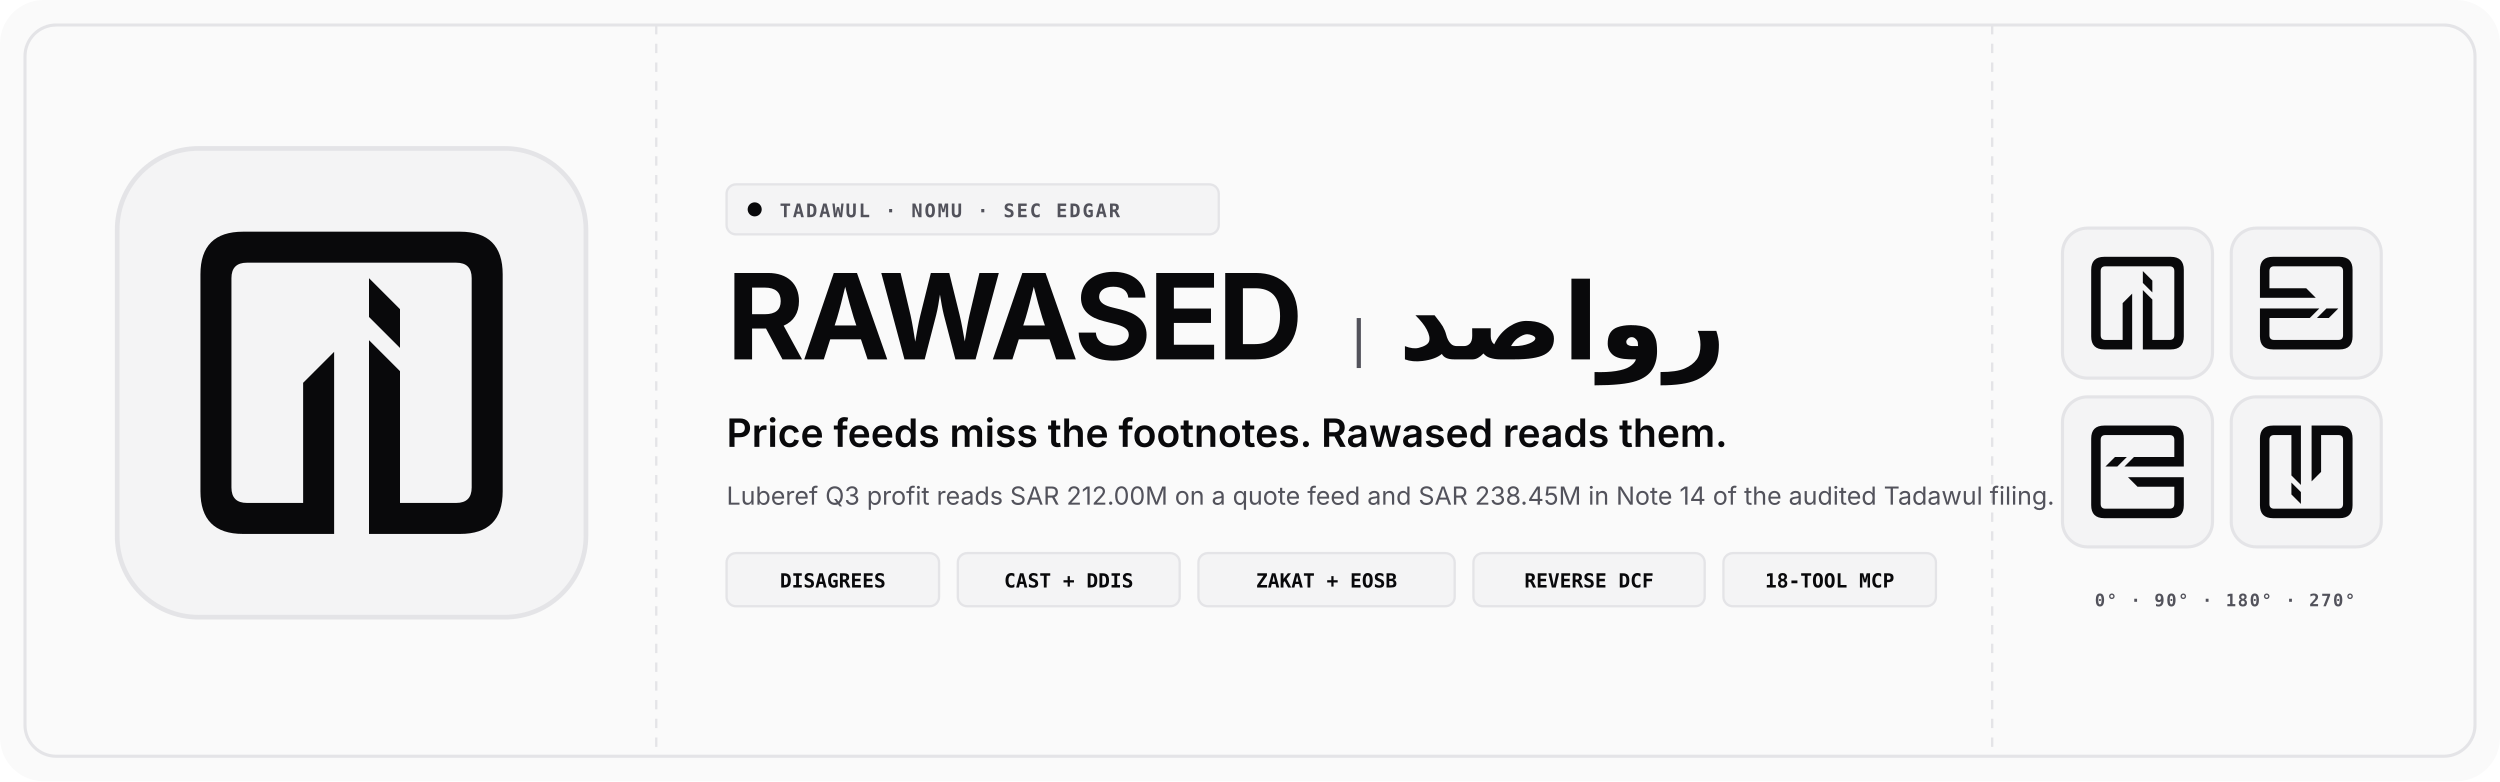
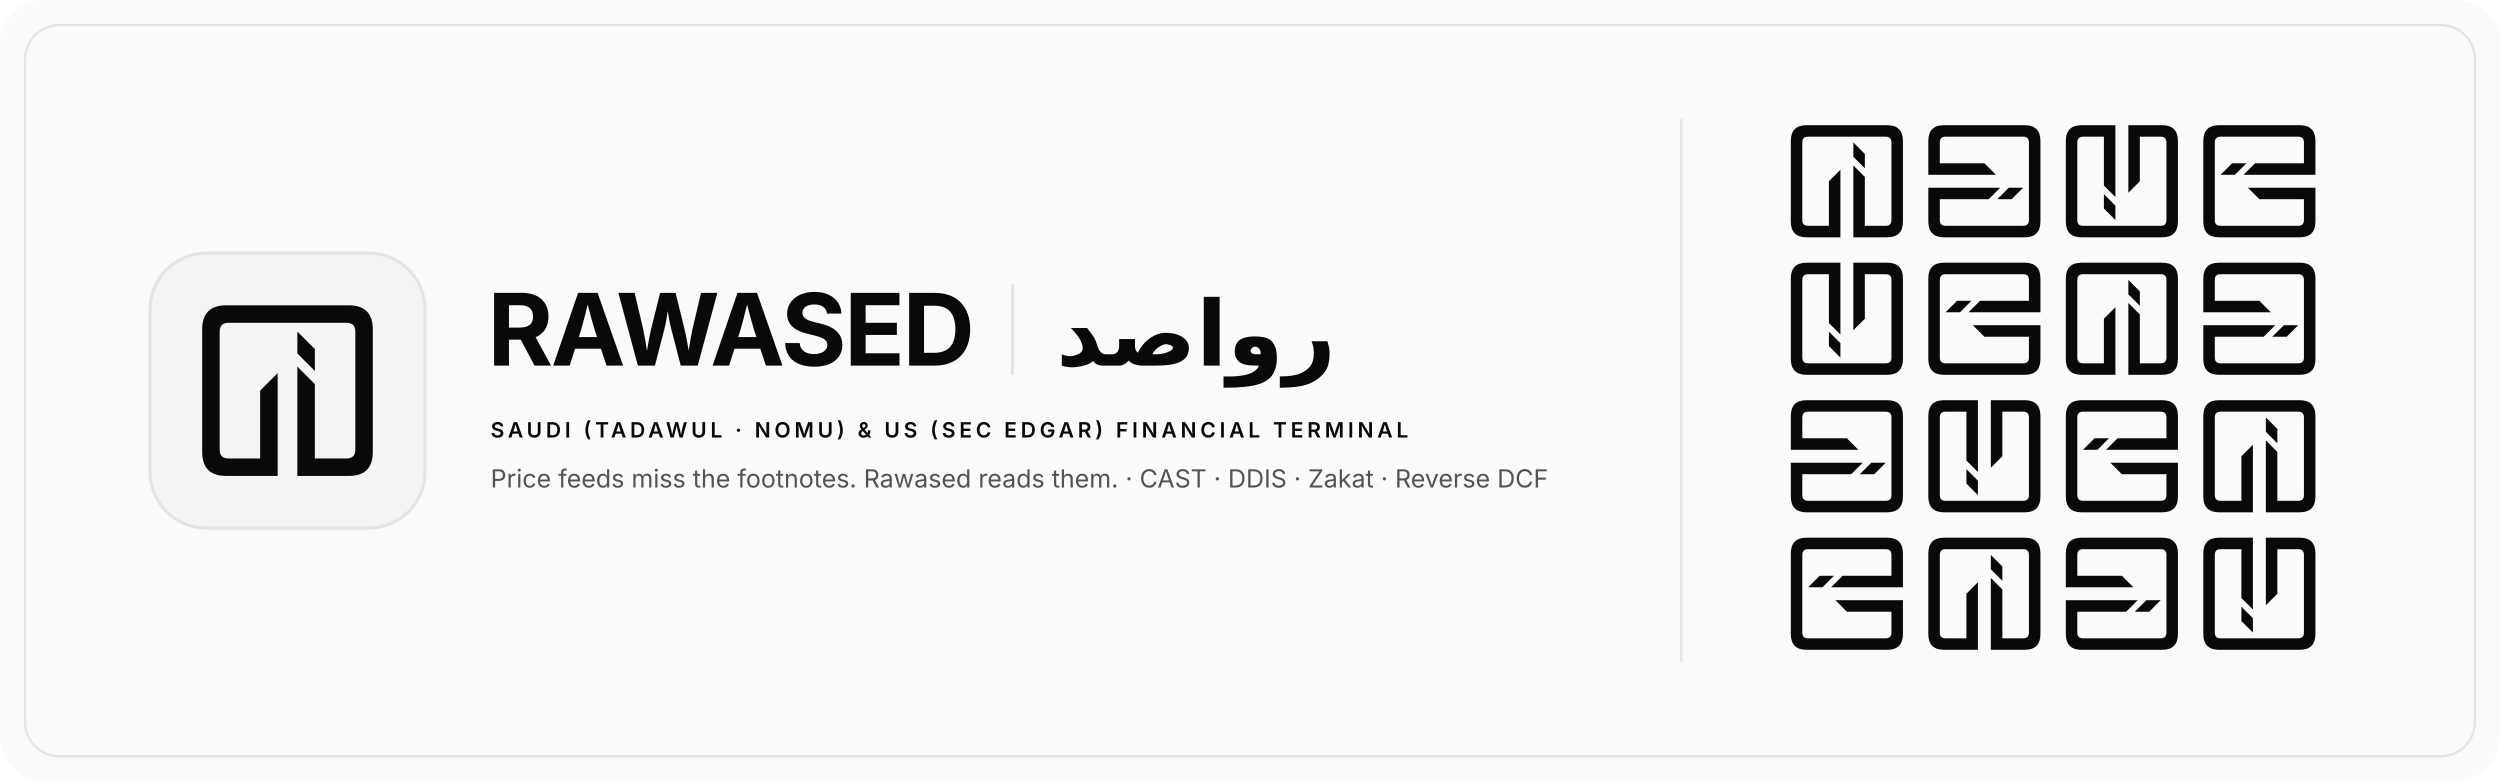
<svg xmlns="http://www.w3.org/2000/svg" viewBox="0 0 1600 500" width="1600" height="500">
  <rect width="1600" height="500" rx="28" fill="#FAFAFA" />
-   <rect x="16" y="16" width="1568" height="468" rx="20" fill="none" stroke="#E4E4E7" stroke-width="2" />
-   <line x1="420" y1="16" x2="420" y2="484" stroke="#E4E4E7" stroke-width="1.5" stroke-dasharray="6 6" />
-   <line x1="1275" y1="16" x2="1275" y2="484" stroke="#E4E4E7" stroke-width="1.5" stroke-dasharray="6 6" />
-   <g transform="translate(75, 95)">
-     <rect width="300" height="300" rx="52" fill="#F4F4F5" stroke="#E4E4E7" stroke-width="3" />
-     <svg x="26" y="26" width="248" height="248" viewBox="0 0 100 100">
+   <rect x="16" y="16" width="1568" height="468" rx="22" fill="none" stroke="#E4E4E7" stroke-width="1.5" />
+   <g transform="translate(96, 162)">
+     <rect width="176" height="176" rx="36" fill="#F4F4F5" stroke="#E4E4E7" stroke-width="2" />
+     <svg x="18" y="18" width="140" height="140" viewBox="0 0 100 100">
      <path d="M 37.5 50 L 45.5 42 V 89 H 22 Q 11 89 11 78 V 22 Q 11 11 22 11 H 78 Q 89 11 89 22 V 78 Q 89 89 78 89 H 54.5 V 39 L 62.5 47 V 81 H 77 Q 81 81 81 77 V 23 Q 81 19 77 19 H 23 Q 19 19 19 23 V 77 Q 19 81 23 81 H 37.5 Z" fill="#09090B" />
      <polygon points="54.5,23 62.5,31 62.5,41 54.5,33" fill="#09090B" />
    </svg>
  </g>
-   <g transform="translate(465, 118)">
-     <rect x="0" y="0" width="315" height="32" rx="6" fill="#F4F4F5" stroke="#E4E4E7" stroke-width="1.5" />
-     <circle cx="18" cy="16" r="4.5" fill="#09090B" />
-     <text x="34" y="21" fill="#52525B" font-family="IBM Plex Mono, monospace" font-size="12" font-weight="600" letter-spacing="1.2">TADAWUL · NOMU · SEC EDGAR</text>
-     <text x="0" y="112" fill="#09090B" font-family="IBM Plex Sans, -apple-system, sans-serif" font-size="76" font-weight="700" letter-spacing="-2">RAWASED</text>
-     <text x="395" y="110" fill="#52525B" font-family="IBM Plex Mono, monospace" font-size="32" font-weight="400">|</text>
-     <text x="430" y="112" fill="#09090B" font-family="IBM Plex Sans Arabic, Geeza Pro, sans-serif" font-size="68" font-weight="700">رواصد</text>
-     <text x="0" y="168" fill="#09090B" font-family="IBM Plex Sans, -apple-system, sans-serif" font-size="25" font-weight="600">Price feeds miss the footnotes. Rawased reads them.</text>
-     <text x="0" y="205" fill="#52525B" font-family="IBM Plex Sans, -apple-system, sans-serif" font-size="16" font-weight="400">Luberef Q3 profit reads SAR 212.00M on a quote feed and SAR 238.45M in Note 14 of the audited Tadawul filing.</text>
-     <g transform="translate(0, 236)">
-       <rect x="0" y="0" width="136" height="34" rx="6" fill="#F4F4F5" stroke="#E4E4E7" stroke-width="1.5" />
-       <text x="68" y="22" fill="#09090B" font-family="IBM Plex Mono, monospace" font-size="12.5" font-weight="600" text-anchor="middle">DISAGREES</text>
-       <rect x="148" y="0" width="142" height="34" rx="6" fill="#F4F4F5" stroke="#E4E4E7" stroke-width="1.5" />
-       <text x="219" y="22" fill="#09090B" font-family="IBM Plex Mono, monospace" font-size="12.5" font-weight="600" text-anchor="middle">CAST + DDIS</text>
-       <rect x="302" y="0" width="164" height="34" rx="6" fill="#F4F4F5" stroke="#E4E4E7" stroke-width="1.5" />
-       <text x="384" y="22" fill="#09090B" font-family="IBM Plex Mono, monospace" font-size="12.5" font-weight="600" text-anchor="middle">ZAKAT + EOSB</text>
-       <rect x="478" y="0" width="148" height="34" rx="6" fill="#F4F4F5" stroke="#E4E4E7" stroke-width="1.5" />
-       <text x="552" y="22" fill="#09090B" font-family="IBM Plex Mono, monospace" font-size="12.5" font-weight="600" text-anchor="middle">REVERSE DCF</text>
-       <rect x="638" y="0" width="136" height="34" rx="6" fill="#F4F4F5" stroke="#E4E4E7" stroke-width="1.5" />
-       <text x="706" y="22" fill="#09090B" font-family="IBM Plex Mono, monospace" font-size="12.5" font-weight="600" text-anchor="middle">18-TOOL MCP</text>
-     </g>
+   <g transform="translate(312, 166)">
+     <text x="0" y="68" fill="#09090B" font-family="IBM Plex Sans, -apple-system, sans-serif" font-size="64" font-weight="700" letter-spacing="-1.5">RAWASED</text>
+     <line x1="336" y1="16" x2="336" y2="74" stroke="#E4E4E7" stroke-width="2" />
+     <text x="364" y="68" fill="#09090B" font-family="IBM Plex Sans Arabic, Geeza Pro, sans-serif" font-size="58" font-weight="700">رواصد</text>
+     <text x="2" y="114" fill="#09090B" font-family="-apple-system, SF Pro Text, Helvetica Neue, sans-serif" font-size="13.5" font-weight="600" letter-spacing="2.4">SAUDI (TADAWUL · NOMU) &amp; US (SEC EDGAR) FINANCIAL TERMINAL</text>
+     <text x="2" y="146" fill="#52525B" font-family="-apple-system, SF Pro Text, Helvetica Neue, sans-serif" font-size="16" font-weight="400">Price feeds miss the footnotes. Rawased reads them. · CAST · DDIS · Zakat · Reverse DCF</text>
  </g>
-   <g transform="translate(1320,146)">
-     <rect width="96" height="96" rx="16" fill="#F4F4F5" stroke="#E4E4E7" stroke-width="2" />
-     <svg x="10" y="10" width="76" height="76" viewBox="0 0 100 100">
+   <line x1="1076" y1="76" x2="1076" y2="424" stroke="#E4E4E7" stroke-width="1.5" />
+   <g transform="translate(1136,70)">
+     <svg x="0" y="0" width="92" height="92" viewBox="0 0 100 100">
      <g transform="rotate(0 50 50)">
        <path d="M 37.5 50 L 45.5 42 V 89 H 22 Q 11 89 11 78 V 22 Q 11 11 22 11 H 78 Q 89 11 89 22 V 78 Q 89 89 78 89 H 54.5 V 39 L 62.5 47 V 81 H 77 Q 81 81 81 77 V 23 Q 81 19 77 19 H 23 Q 19 19 19 23 V 77 Q 19 81 23 81 H 37.5 Z" fill="#09090B" />
        <polygon points="54.5,23 62.5,31 62.5,41 54.5,33" fill="#09090B" />
      </g>
    </svg>
  </g>
-   <g transform="translate(1428,146)">
-     <rect width="96" height="96" rx="16" fill="#F4F4F5" stroke="#E4E4E7" stroke-width="2" />
-     <svg x="10" y="10" width="76" height="76" viewBox="0 0 100 100">
+   <g transform="translate(1224,70)">
+     <svg x="0" y="0" width="92" height="92" viewBox="0 0 100 100">
      <g transform="rotate(90 50 50)">
        <path d="M 37.5 50 L 45.5 42 V 89 H 22 Q 11 89 11 78 V 22 Q 11 11 22 11 H 78 Q 89 11 89 22 V 78 Q 89 89 78 89 H 54.5 V 39 L 62.5 47 V 81 H 77 Q 81 81 81 77 V 23 Q 81 19 77 19 H 23 Q 19 19 19 23 V 77 Q 19 81 23 81 H 37.5 Z" fill="#09090B" />
        <polygon points="54.5,23 62.5,31 62.5,41 54.5,33" fill="#09090B" />
      </g>
    </svg>
  </g>
-   <g transform="translate(1320,254)">
-     <rect width="96" height="96" rx="16" fill="#F4F4F5" stroke="#E4E4E7" stroke-width="2" />
-     <svg x="10" y="10" width="76" height="76" viewBox="0 0 100 100">
+   <g transform="translate(1312,70)">
+     <svg x="0" y="0" width="92" height="92" viewBox="0 0 100 100">
+       <g transform="rotate(180 50 50)">
+         <path d="M 37.5 50 L 45.5 42 V 89 H 22 Q 11 89 11 78 V 22 Q 11 11 22 11 H 78 Q 89 11 89 22 V 78 Q 89 89 78 89 H 54.5 V 39 L 62.5 47 V 81 H 77 Q 81 81 81 77 V 23 Q 81 19 77 19 H 23 Q 19 19 19 23 V 77 Q 19 81 23 81 H 37.5 Z" fill="#09090B" />
+         <polygon points="54.5,23 62.5,31 62.5,41 54.5,33" fill="#09090B" />
+       </g>
+     </svg>
+   </g>
+   <g transform="translate(1400,70)">
+     <svg x="0" y="0" width="92" height="92" viewBox="0 0 100 100">
      <g transform="rotate(270 50 50)">
        <path d="M 37.5 50 L 45.5 42 V 89 H 22 Q 11 89 11 78 V 22 Q 11 11 22 11 H 78 Q 89 11 89 22 V 78 Q 89 89 78 89 H 54.5 V 39 L 62.5 47 V 81 H 77 Q 81 81 81 77 V 23 Q 81 19 77 19 H 23 Q 19 19 19 23 V 77 Q 19 81 23 81 H 37.5 Z" fill="#09090B" />
        <polygon points="54.5,23 62.5,31 62.5,41 54.5,33" fill="#09090B" />
      </g>
    </svg>
  </g>
-   <g transform="translate(1428,254)">
-     <rect width="96" height="96" rx="16" fill="#F4F4F5" stroke="#E4E4E7" stroke-width="2" />
-     <svg x="10" y="10" width="76" height="76" viewBox="0 0 100 100">
+   <g transform="translate(1136,158)">
+     <svg x="0" y="0" width="92" height="92" viewBox="0 0 100 100">
      <g transform="rotate(180 50 50)">
        <path d="M 37.5 50 L 45.5 42 V 89 H 22 Q 11 89 11 78 V 22 Q 11 11 22 11 H 78 Q 89 11 89 22 V 78 Q 89 89 78 89 H 54.5 V 39 L 62.5 47 V 81 H 77 Q 81 81 81 77 V 23 Q 81 19 77 19 H 23 Q 19 19 19 23 V 77 Q 19 81 23 81 H 37.5 Z" fill="#09090B" />
        <polygon points="54.5,23 62.5,31 62.5,41 54.5,33" fill="#09090B" />
      </g>
    </svg>
  </g>
-   <text x="1424" y="388" fill="#52525B" font-family="IBM Plex Mono, monospace" font-size="11" font-weight="600" text-anchor="middle" letter-spacing="1">0° · 90° · 180° · 270°</text>
+   <g transform="translate(1224,158)">
+     <svg x="0" y="0" width="92" height="92" viewBox="0 0 100 100">
+       <g transform="rotate(270 50 50)">
+         <path d="M 37.5 50 L 45.5 42 V 89 H 22 Q 11 89 11 78 V 22 Q 11 11 22 11 H 78 Q 89 11 89 22 V 78 Q 89 89 78 89 H 54.5 V 39 L 62.5 47 V 81 H 77 Q 81 81 81 77 V 23 Q 81 19 77 19 H 23 Q 19 19 19 23 V 77 Q 19 81 23 81 H 37.5 Z" fill="#09090B" />
+         <polygon points="54.5,23 62.5,31 62.5,41 54.5,33" fill="#09090B" />
+       </g>
+     </svg>
+   </g>
+   <g transform="translate(1312,158)">
+     <svg x="0" y="0" width="92" height="92" viewBox="0 0 100 100">
+       <g transform="rotate(0 50 50)">
+         <path d="M 37.5 50 L 45.5 42 V 89 H 22 Q 11 89 11 78 V 22 Q 11 11 22 11 H 78 Q 89 11 89 22 V 78 Q 89 89 78 89 H 54.5 V 39 L 62.5 47 V 81 H 77 Q 81 81 81 77 V 23 Q 81 19 77 19 H 23 Q 19 19 19 23 V 77 Q 19 81 23 81 H 37.5 Z" fill="#09090B" />
+         <polygon points="54.5,23 62.5,31 62.5,41 54.5,33" fill="#09090B" />
+       </g>
+     </svg>
+   </g>
+   <g transform="translate(1400,158)">
+     <svg x="0" y="0" width="92" height="92" viewBox="0 0 100 100">
+       <g transform="rotate(90 50 50)">
+         <path d="M 37.5 50 L 45.5 42 V 89 H 22 Q 11 89 11 78 V 22 Q 11 11 22 11 H 78 Q 89 11 89 22 V 78 Q 89 89 78 89 H 54.5 V 39 L 62.5 47 V 81 H 77 Q 81 81 81 77 V 23 Q 81 19 77 19 H 23 Q 19 19 19 23 V 77 Q 19 81 23 81 H 37.5 Z" fill="#09090B" />
+         <polygon points="54.5,23 62.5,31 62.5,41 54.5,33" fill="#09090B" />
+       </g>
+     </svg>
+   </g>
+   <g transform="translate(1136,246)">
+     <svg x="0" y="0" width="92" height="92" viewBox="0 0 100 100">
+       <g transform="rotate(90 50 50)">
+         <path d="M 37.5 50 L 45.5 42 V 89 H 22 Q 11 89 11 78 V 22 Q 11 11 22 11 H 78 Q 89 11 89 22 V 78 Q 89 89 78 89 H 54.5 V 39 L 62.5 47 V 81 H 77 Q 81 81 81 77 V 23 Q 81 19 77 19 H 23 Q 19 19 19 23 V 77 Q 19 81 23 81 H 37.5 Z" fill="#09090B" />
+         <polygon points="54.5,23 62.5,31 62.5,41 54.5,33" fill="#09090B" />
+       </g>
+     </svg>
+   </g>
+   <g transform="translate(1224,246)">
+     <svg x="0" y="0" width="92" height="92" viewBox="0 0 100 100">
+       <g transform="rotate(180 50 50)">
+         <path d="M 37.5 50 L 45.5 42 V 89 H 22 Q 11 89 11 78 V 22 Q 11 11 22 11 H 78 Q 89 11 89 22 V 78 Q 89 89 78 89 H 54.5 V 39 L 62.5 47 V 81 H 77 Q 81 81 81 77 V 23 Q 81 19 77 19 H 23 Q 19 19 19 23 V 77 Q 19 81 23 81 H 37.5 Z" fill="#09090B" />
+         <polygon points="54.5,23 62.5,31 62.5,41 54.5,33" fill="#09090B" />
+       </g>
+     </svg>
+   </g>
+   <g transform="translate(1312,246)">
+     <svg x="0" y="0" width="92" height="92" viewBox="0 0 100 100">
+       <g transform="rotate(270 50 50)">
+         <path d="M 37.5 50 L 45.5 42 V 89 H 22 Q 11 89 11 78 V 22 Q 11 11 22 11 H 78 Q 89 11 89 22 V 78 Q 89 89 78 89 H 54.5 V 39 L 62.5 47 V 81 H 77 Q 81 81 81 77 V 23 Q 81 19 77 19 H 23 Q 19 19 19 23 V 77 Q 19 81 23 81 H 37.5 Z" fill="#09090B" />
+         <polygon points="54.5,23 62.5,31 62.5,41 54.5,33" fill="#09090B" />
+       </g>
+     </svg>
+   </g>
+   <g transform="translate(1400,246)">
+     <svg x="0" y="0" width="92" height="92" viewBox="0 0 100 100">
+       <g transform="rotate(0 50 50)">
+         <path d="M 37.5 50 L 45.5 42 V 89 H 22 Q 11 89 11 78 V 22 Q 11 11 22 11 H 78 Q 89 11 89 22 V 78 Q 89 89 78 89 H 54.5 V 39 L 62.5 47 V 81 H 77 Q 81 81 81 77 V 23 Q 81 19 77 19 H 23 Q 19 19 19 23 V 77 Q 19 81 23 81 H 37.5 Z" fill="#09090B" />
+         <polygon points="54.5,23 62.5,31 62.5,41 54.5,33" fill="#09090B" />
+       </g>
+     </svg>
+   </g>
+   <g transform="translate(1136,334)">
+     <svg x="0" y="0" width="92" height="92" viewBox="0 0 100 100">
+       <g transform="rotate(270 50 50)">
+         <path d="M 37.5 50 L 45.5 42 V 89 H 22 Q 11 89 11 78 V 22 Q 11 11 22 11 H 78 Q 89 11 89 22 V 78 Q 89 89 78 89 H 54.5 V 39 L 62.5 47 V 81 H 77 Q 81 81 81 77 V 23 Q 81 19 77 19 H 23 Q 19 19 19 23 V 77 Q 19 81 23 81 H 37.5 Z" fill="#09090B" />
+         <polygon points="54.5,23 62.5,31 62.5,41 54.5,33" fill="#09090B" />
+       </g>
+     </svg>
+   </g>
+   <g transform="translate(1224,334)">
+     <svg x="0" y="0" width="92" height="92" viewBox="0 0 100 100">
+       <g transform="rotate(0 50 50)">
+         <path d="M 37.5 50 L 45.5 42 V 89 H 22 Q 11 89 11 78 V 22 Q 11 11 22 11 H 78 Q 89 11 89 22 V 78 Q 89 89 78 89 H 54.5 V 39 L 62.5 47 V 81 H 77 Q 81 81 81 77 V 23 Q 81 19 77 19 H 23 Q 19 19 19 23 V 77 Q 19 81 23 81 H 37.5 Z" fill="#09090B" />
+         <polygon points="54.5,23 62.5,31 62.5,41 54.5,33" fill="#09090B" />
+       </g>
+     </svg>
+   </g>
+   <g transform="translate(1312,334)">
+     <svg x="0" y="0" width="92" height="92" viewBox="0 0 100 100">
+       <g transform="rotate(90 50 50)">
+         <path d="M 37.5 50 L 45.5 42 V 89 H 22 Q 11 89 11 78 V 22 Q 11 11 22 11 H 78 Q 89 11 89 22 V 78 Q 89 89 78 89 H 54.5 V 39 L 62.5 47 V 81 H 77 Q 81 81 81 77 V 23 Q 81 19 77 19 H 23 Q 19 19 19 23 V 77 Q 19 81 23 81 H 37.5 Z" fill="#09090B" />
+         <polygon points="54.5,23 62.5,31 62.5,41 54.5,33" fill="#09090B" />
+       </g>
+     </svg>
+   </g>
+   <g transform="translate(1400,334)">
+     <svg x="0" y="0" width="92" height="92" viewBox="0 0 100 100">
+       <g transform="rotate(180 50 50)">
+         <path d="M 37.5 50 L 45.5 42 V 89 H 22 Q 11 89 11 78 V 22 Q 11 11 22 11 H 78 Q 89 11 89 22 V 78 Q 89 89 78 89 H 54.5 V 39 L 62.5 47 V 81 H 77 Q 81 81 81 77 V 23 Q 81 19 77 19 H 23 Q 19 19 19 23 V 77 Q 19 81 23 81 H 37.5 Z" fill="#09090B" />
+         <polygon points="54.5,23 62.5,31 62.5,41 54.5,33" fill="#09090B" />
+       </g>
+     </svg>
+   </g>
</svg>
